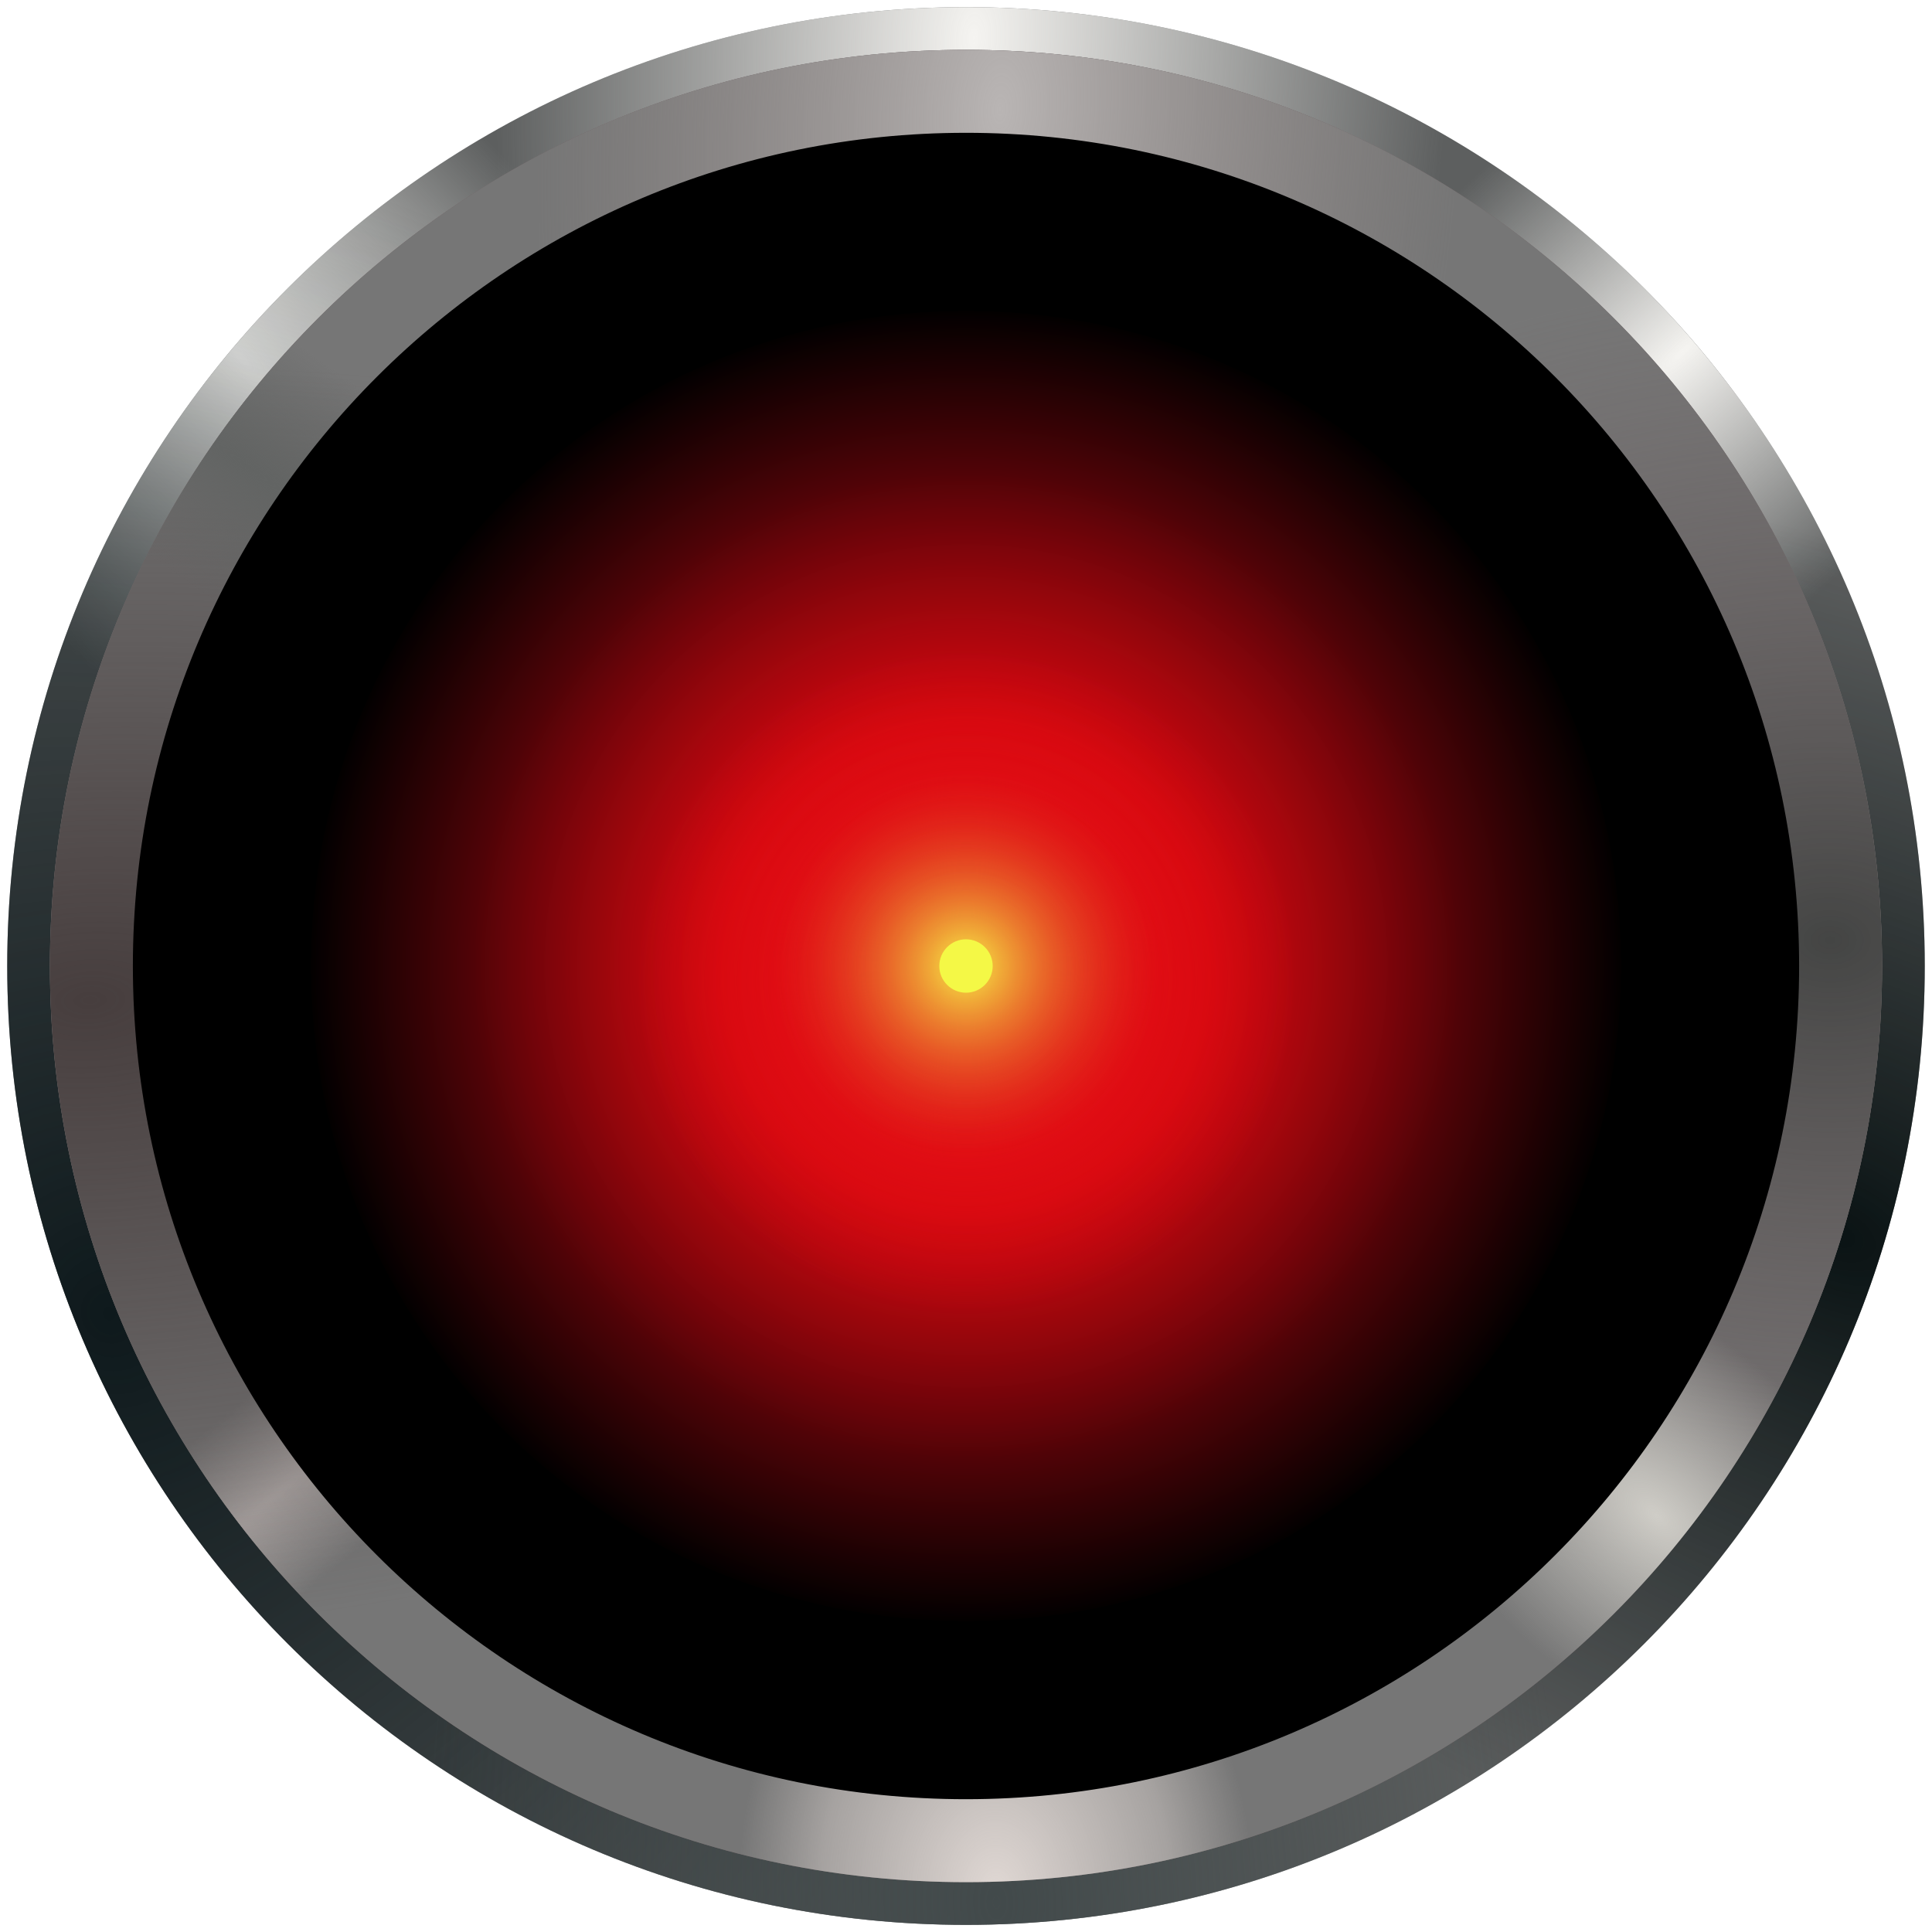
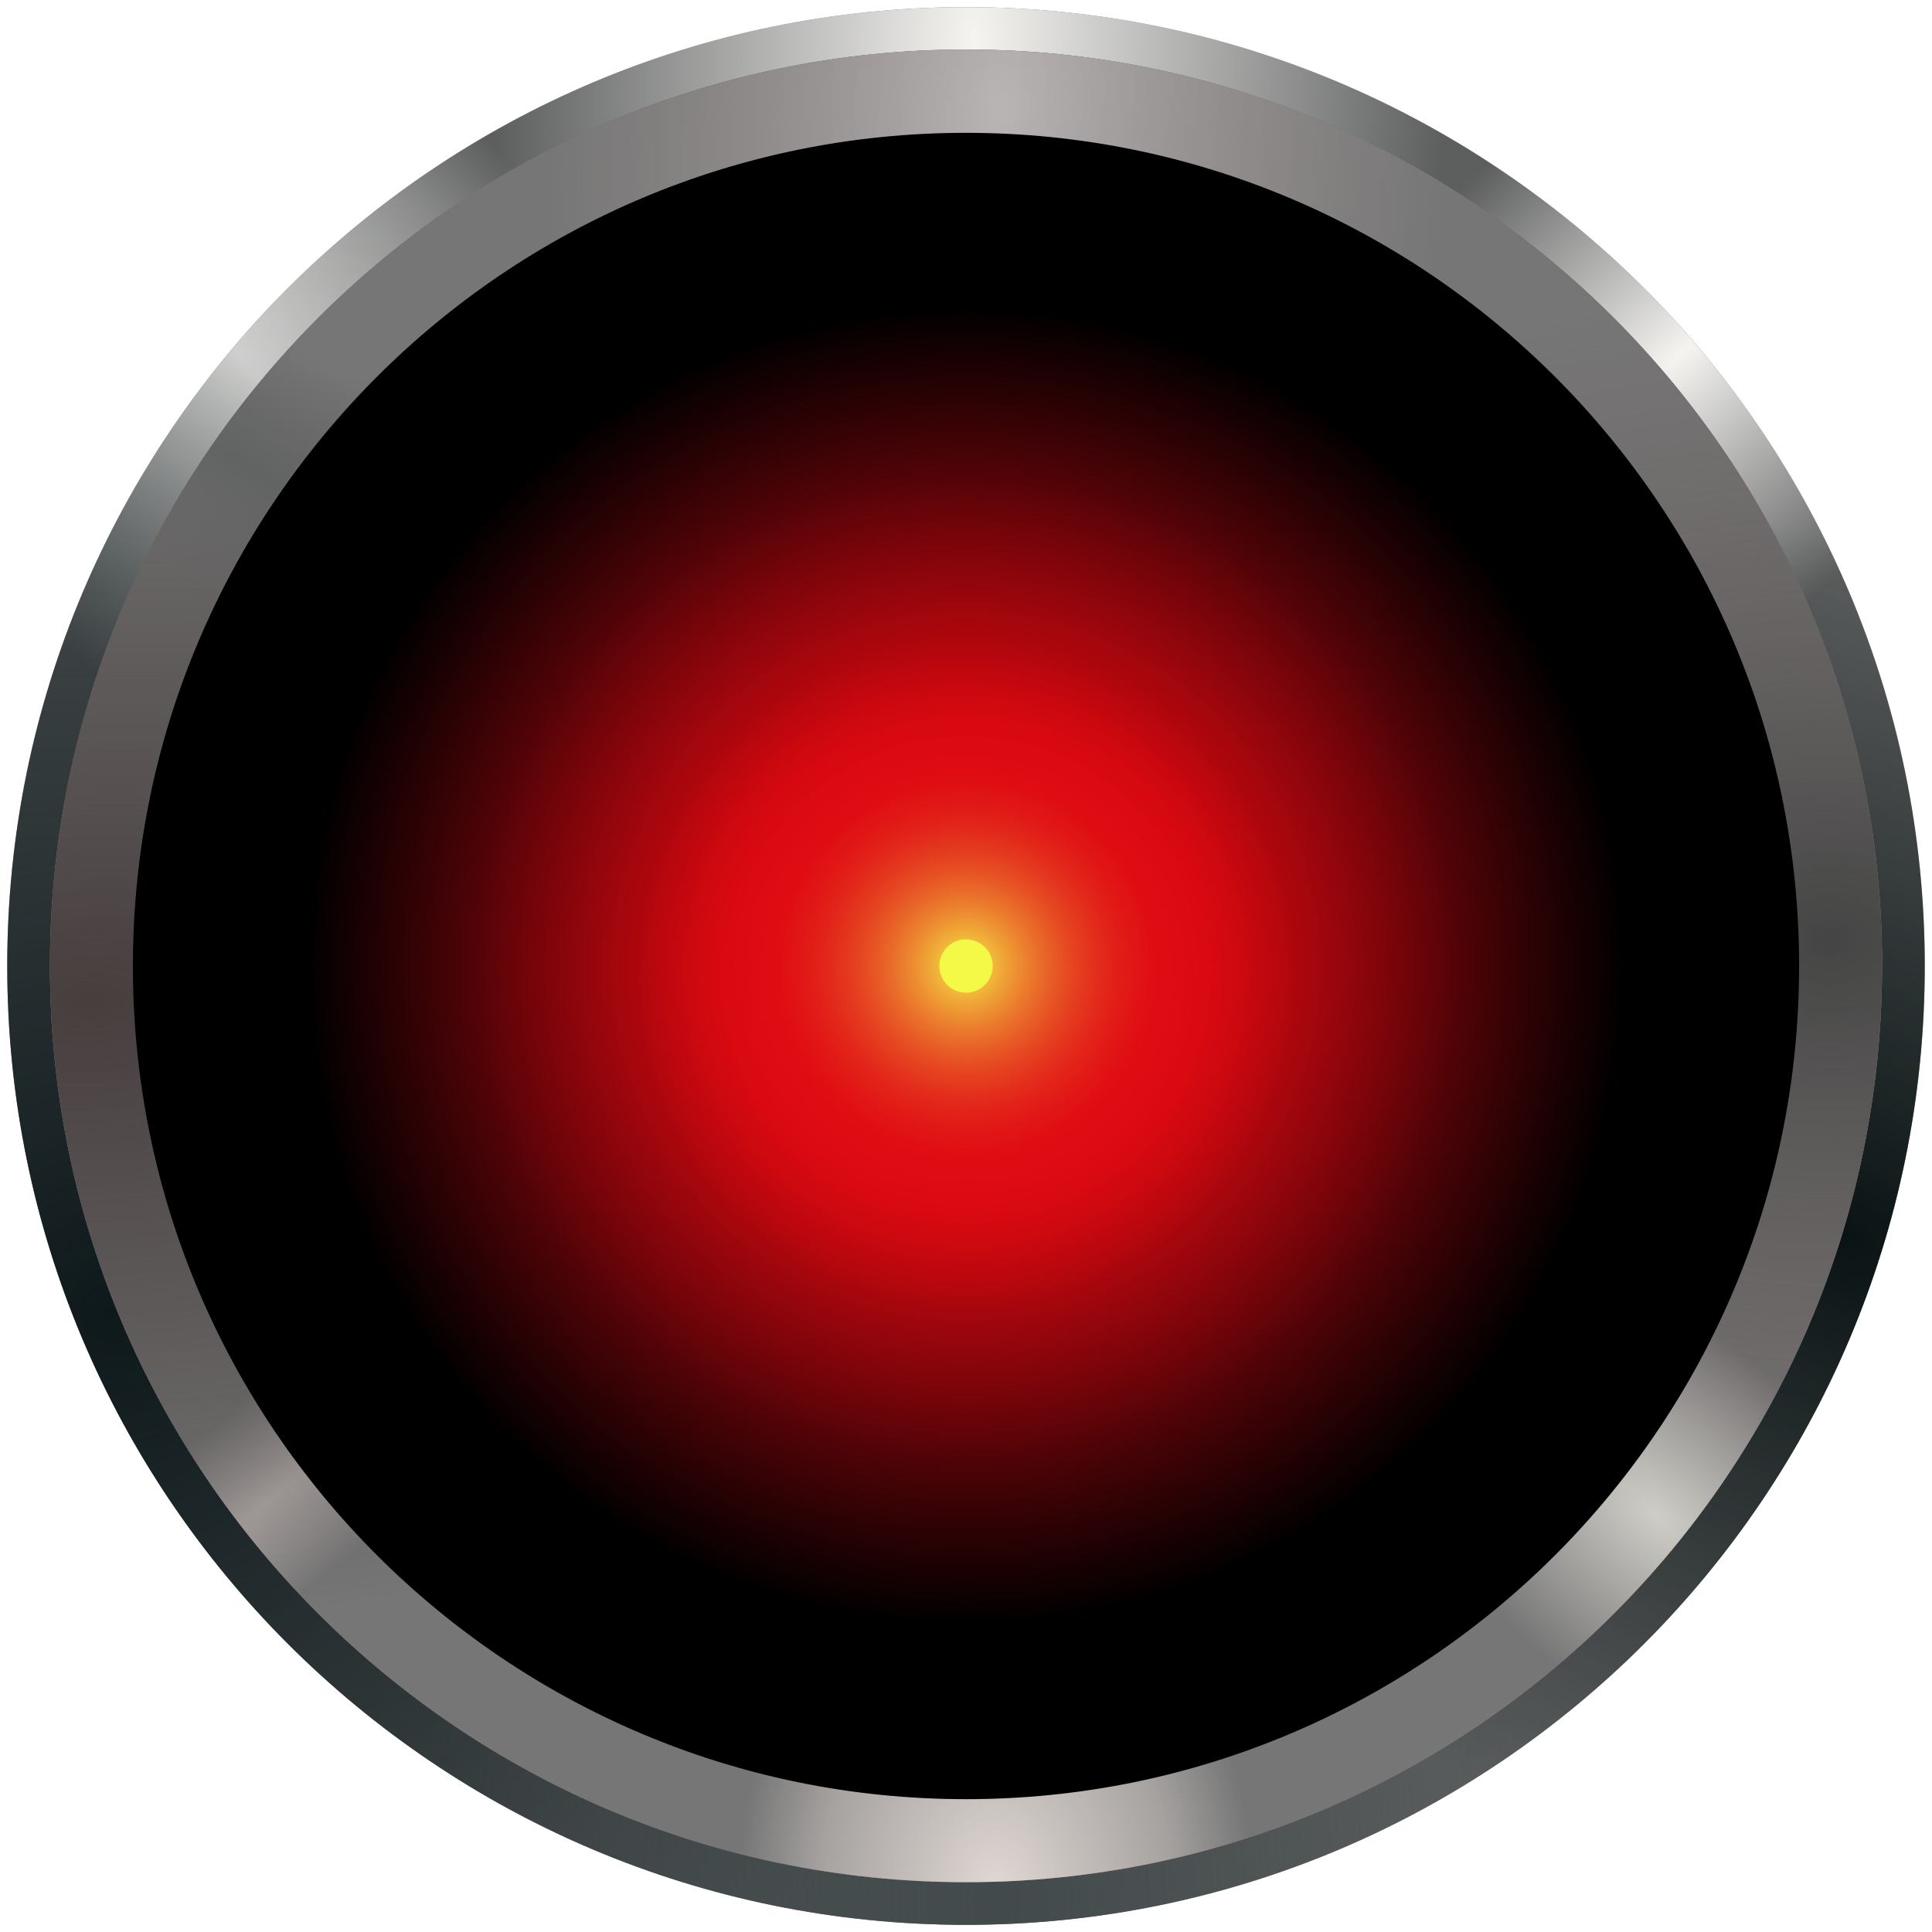
- <svg xmlns="http://www.w3.org/2000/svg" version="1.1" id="svg2" x="0px" y="0px" width="256px" height="256px" viewBox="0 0 256 256" enable-background="new 0 0 256 256" xml:space="preserve">
-   <g id="layer1" transform="translate(0,-796.3622)">
+ <svg xmlns="http://www.w3.org/2000/svg" id="svg2" enable-background="new 0 0 256 256" xml:space="preserve" height="256px" viewBox="0 0 256 256" width="256px" version="1.1" y="0px" x="0px">
+   <g id="layer1" transform="translate(0 -796.36)">
    <g id="g4726" transform="translate(-727,-21)">
-       <path id="path4724" fill="#5D5F5F" d="M982.04,945.362c0.007,70.162-56.866,127.046-127.028,127.053    s-127.046-56.866-127.053-127.028c0-0.008,0-0.016,0-0.025c-0.007-70.162,56.866-127.046,127.028-127.053    s127.046,56.866,127.053,127.028C982.04,945.346,982.04,945.354,982.04,945.362z" />
-       <radialGradient id="path4642_1_" cx="1551.798" cy="641.206" r="214.643" gradientTransform="matrix(0.2935 0.014 0.0282 -0.5912 382.4789 1179.753)" gradientUnits="userSpaceOnUse">
-         <stop offset="0" style="stop-color:#F5F4F1" />
-         <stop offset="1" style="stop-color:#F5F4F1;stop-opacity:0" />
+       <path id="path4724" d="m982.04 945.36c0.007 70.162-56.866 127.05-127.03 127.05s-127.05-56.866-127.05-127.03v-0.025c-0.007-70.162 56.866-127.05 127.03-127.05s127.05 56.866 127.05 127.03v0.04z" fill="#5D5F5F" />
+       <radialGradient id="path4642_1_" gradientUnits="userSpaceOnUse" cy="641.21" cx="1551.8" gradientTransform="matrix(.2935 .014 .0282 -.5912 382.48 1179.8)" r="214.64">
+         <stop stop-color="#F5F4F1" offset="0" />
+         <stop stop-color="#F5F4F1" stop-opacity="0" offset="1" />
      </radialGradient>
-       <path id="path4642" fill="url(#path4642_1_)" d="M982.04,945.362c0.007,70.162-56.866,127.046-127.028,127.053    s-127.046-56.866-127.053-127.028c0-0.008,0-0.016,0-0.025c-0.007-70.162,56.866-127.046,127.028-127.053    s127.046,56.866,127.053,127.028C982.04,945.346,982.04,945.354,982.04,945.362z" />
-       <radialGradient id="path4670_1_" cx="3143.375" cy="938.144" r="214.643" gradientTransform="matrix(0.1118 0.1235 0.4387 -0.3973 186.9682 848.5115)" gradientUnits="userSpaceOnUse">
-         <stop offset="0" style="stop-color:#F5F4F1" />
-         <stop offset="1" style="stop-color:#F5F4F1;stop-opacity:0" />
+       <path id="path4642" d="m982.04 945.36c0.007 70.162-56.866 127.05-127.03 127.05s-127.05-56.866-127.05-127.03v-0.025c-0.007-70.162 56.866-127.05 127.03-127.05s127.05 56.866 127.05 127.03v0.04z" fill="url(#path4642_1_)" />
+       <radialGradient id="path4670_1_" gradientUnits="userSpaceOnUse" cy="938.14" cx="3143.4" gradientTransform="matrix(.1118 .1235 .4387 -.3973 186.97 848.51)" r="214.64">
+         <stop stop-color="#F5F4F1" offset="0" />
+         <stop stop-color="#F5F4F1" stop-opacity="0" offset="1" />
      </radialGradient>
-       <path id="path4670" fill="url(#path4670_1_)" d="M982.04,945.362c0.007,70.162-56.866,127.046-127.028,127.053    s-127.046-56.866-127.053-127.028c0-0.008,0-0.016,0-0.025c-0.007-70.162,56.866-127.046,127.028-127.053    s127.046,56.866,127.053,127.028C982.04,945.346,982.04,945.354,982.04,945.362z" />
-       <radialGradient id="path4674_1_" cx="183.104" cy="251.519" r="214.643" gradientTransform="matrix(0.1432 -0.1435 -0.4268 -0.4259 840.1226 998.254)" gradientUnits="userSpaceOnUse">
-         <stop offset="0" style="stop-color:#F5F4F1" />
-         <stop offset="1" style="stop-color:#F5F4F1;stop-opacity:0" />
+       <path id="path4670" d="m982.04 945.36c0.007 70.162-56.866 127.05-127.03 127.05s-127.05-56.866-127.05-127.03v-0.025c-0.007-70.162 56.866-127.05 127.03-127.05s127.05 56.866 127.05 127.03v0.04z" fill="url(#path4670_1_)" />
+       <radialGradient id="path4674_1_" gradientUnits="userSpaceOnUse" cy="251.52" cx="183.1" gradientTransform="matrix(.1432 -.1435 -.4268 -.4259 840.12 998.25)" r="214.64">
+         <stop stop-color="#F5F4F1" offset="0" />
+         <stop stop-color="#F5F4F1" stop-opacity="0" offset="1" />
      </radialGradient>
-       <path id="path4674" fill="url(#path4674_1_)" d="M982.04,945.362c0.007,70.162-56.866,127.046-127.028,127.053    s-127.046-56.866-127.053-127.028c0-0.008,0-0.016,0-0.025c-0.007-70.162,56.866-127.046,127.028-127.053    s127.046,56.866,127.053,127.028C982.04,945.346,982.04,945.354,982.04,945.362z" />
-       <radialGradient id="path4678_1_" cx="1122.145" cy="840.96" r="214.643" gradientTransform="matrix(0.3299 0.6645 0.6009 -0.2983 -134.059 496.5948)" gradientUnits="userSpaceOnUse">
-         <stop offset="0" style="stop-color:#0E191C" />
-         <stop offset="1" style="stop-color:#0E191C;stop-opacity:0" />
+       <path id="path4674" d="m982.04 945.36c0.007 70.162-56.866 127.05-127.03 127.05s-127.05-56.866-127.05-127.03v-0.025c-0.007-70.162 56.866-127.05 127.03-127.05s127.05 56.866 127.05 127.03v0.04z" fill="url(#path4674_1_)" />
+       <radialGradient id="path4678_1_" gradientUnits="userSpaceOnUse" cy="840.96" cx="1122.1" gradientTransform="matrix(.3299 .6645 .6009 -.2983 -134.06 496.59)" r="214.64">
+         <stop stop-color="#0E191C" offset="0" />
+         <stop stop-color="#0E191C" stop-opacity="0" offset="1" />
      </radialGradient>
-       <path id="path4678" fill="url(#path4678_1_)" d="M982.04,945.362c0.007,70.162-56.866,127.046-127.028,127.053    s-127.046-56.866-127.053-127.028c0-0.008,0-0.016,0-0.025c-0.007-70.162,56.866-127.046,127.028-127.053    s127.046,56.866,127.053,127.028C982.04,945.346,982.04,945.354,982.04,945.362z" />
-       <radialGradient id="path4688_1_" cx="1388.255" cy="199.486" r="214.568" gradientTransform="matrix(0.3517 -0.0116 -0.0196 -0.5915 374.6988 1203.533)" gradientUnits="userSpaceOnUse">
-         <stop offset="0" style="stop-color:#424A4B" />
-         <stop offset="1" style="stop-color:#424A4B;stop-opacity:0" />
+       <path id="path4678" d="m982.04 945.36c0.007 70.162-56.866 127.05-127.03 127.05s-127.05-56.866-127.05-127.03v-0.025c-0.007-70.162 56.866-127.05 127.03-127.05s127.05 56.866 127.05 127.03v0.04z" fill="url(#path4678_1_)" />
+       <radialGradient id="path4688_1_" gradientUnits="userSpaceOnUse" cy="199.49" cx="1388.3" gradientTransform="matrix(.3517 -.0116 -.0196 -.5915 374.7 1203.5)" r="214.57">
+         <stop stop-color="#424A4B" offset="0" />
+         <stop stop-color="#424A4B" stop-opacity="0" offset="1" />
      </radialGradient>
-       <path id="path4688" fill="url(#path4688_1_)" d="M982.04,945.362c0.007,70.162-56.866,127.046-127.028,127.053    s-127.046-56.866-127.053-127.028c0-0.008,0-0.016,0-0.025c-0.007-70.162,56.866-127.046,127.028-127.053    s127.046,56.866,127.053,127.028C982.04,945.346,982.04,945.354,982.04,945.362z" />
-       <radialGradient id="path4706_1_" cx="1511.739" cy="1219.407" r="214.643" gradientTransform="matrix(-0.1714 0.3664 0.6074 0.2841 488.9243 80.6247)" gradientUnits="userSpaceOnUse">
-         <stop offset="0" style="stop-color:#0A1314" />
-         <stop offset="1" style="stop-color:#0A1314;stop-opacity:0" />
+       <path id="path4688" d="m982.04 945.36c0.007 70.162-56.866 127.05-127.03 127.05s-127.05-56.866-127.05-127.03v-0.025c-0.007-70.162 56.866-127.05 127.03-127.05s127.05 56.866 127.05 127.03v0.04z" fill="url(#path4688_1_)" />
+       <radialGradient id="path4706_1_" gradientUnits="userSpaceOnUse" cy="1219.4" cx="1511.7" gradientTransform="matrix(-.1714 .3664 .6074 .2841 488.92 80.625)" r="214.64">
+         <stop stop-color="#0A1314" offset="0" />
+         <stop stop-color="#0A1314" stop-opacity="0" offset="1" />
      </radialGradient>
-       <path id="path4706" fill="url(#path4706_1_)" d="M982.04,945.362c0.007,70.162-56.866,127.046-127.028,127.053    s-127.046-56.866-127.053-127.028c0-0.008,0-0.016,0-0.025c-0.007-70.162,56.866-127.046,127.028-127.053    s127.046,56.866,127.053,127.028C982.04,945.346,982.04,945.354,982.04,945.362z" />
+       <path id="path4706" d="m982.04 945.36c0.007 70.162-56.866 127.05-127.03 127.05s-127.05-56.866-127.05-127.03v-0.025c-0.007-70.162 56.866-127.05 127.03-127.05s127.05 56.866 127.05 127.03v0.04z" fill="url(#path4706_1_)" />
    </g>
    <g id="g4924">
-       <path id="path3766" fill="#706062" d="M249.384,924.362c0.007,67.038-54.333,121.389-121.372,121.395    C60.974,1045.764,6.623,991.424,6.616,924.386c0-0.008,0-0.016,0-0.024C6.61,857.324,60.95,802.973,127.988,802.967    c67.038-0.006,121.389,54.333,121.395,121.372C249.384,924.346,249.384,924.354,249.384,924.362z" />
-       <path id="path4556" fill="#767676" d="M249.384,924.362c0.007,67.038-54.333,121.389-121.372,121.395    C60.974,1045.764,6.623,991.424,6.616,924.386c0-0.008,0-0.016,0-0.024C6.61,857.324,60.95,802.973,127.988,802.967    c67.038-0.006,121.389,54.333,121.395,121.372C249.384,924.346,249.384,924.354,249.384,924.362z" />
-       <radialGradient id="path4544_1_" cx="1038.055" cy="1199.667" r="214.643" gradientTransform="matrix(-0.0065 0.4072 0.5588 0.0089 -421.1355 487.5593)" gradientUnits="userSpaceOnUse">
-         <stop offset="0" style="stop-color:#444544" />
-         <stop offset="1" style="stop-color:#706062;stop-opacity:0" />
+       <path id="path3766" d="m249.38 924.36c0.007 67.038-54.333 121.39-121.37 121.4-67.036 0-121.39-54.38-121.39-121.41v-0.024c-0.01-67.05 54.33-121.4 121.37-121.4 67.038-0.006 121.39 54.333 121.4 121.37-0.01 0.01-0.01 0.01-0.01 0.02z" fill="#706062" />
+       <path id="path4556" d="m249.38 924.36c0.007 67.038-54.333 121.39-121.37 121.4-67.036 0-121.39-54.38-121.39-121.41v-0.024c-0.01-67.05 54.33-121.4 121.37-121.4 67.038-0.006 121.39 54.333 121.4 121.37-0.01 0.01-0.01 0.01-0.01 0.02z" fill="#767676" />
+       <radialGradient id="path4544_1_" gradientUnits="userSpaceOnUse" cy="1199.7" cx="1038.1" gradientTransform="matrix(-.0065 .4072 .5588 .0089 -421.14 487.56)" r="214.64">
+         <stop stop-color="#444544" offset="0" />
+         <stop stop-color="#706062" stop-opacity="0" offset="1" />
      </radialGradient>
-       <path id="path4544" fill="url(#path4544_1_)" d="M249.384,924.362c0.007,67.038-54.333,121.389-121.372,121.395    C60.974,1045.764,6.623,991.424,6.616,924.386c0-0.008,0-0.016,0-0.024C6.61,857.324,60.95,802.973,127.988,802.967    c67.038-0.006,121.389,54.333,121.395,121.372C249.384,924.346,249.384,924.354,249.384,924.362z" />
-       <radialGradient id="path4560_1_" cx="1089.539" cy="2319.539" r="214.643" gradientTransform="matrix(-0.0736 0.0829 0.1467 0.1302 -40.5645 604.9022)" gradientUnits="userSpaceOnUse">
-         <stop offset="0" style="stop-color:#CFCDC7" />
-         <stop offset="1" style="stop-color:#CFCDC7;stop-opacity:0" />
+       <path id="path4544" d="m249.38 924.36c0.007 67.038-54.333 121.39-121.37 121.4-67.036 0-121.39-54.38-121.39-121.41v-0.024c-0.01-67.05 54.33-121.4 121.37-121.4 67.038-0.006 121.39 54.333 121.4 121.37-0.01 0.01-0.01 0.01-0.01 0.02z" fill="url(#path4544_1_)" />
+       <radialGradient id="path4560_1_" gradientUnits="userSpaceOnUse" cy="2319.5" cx="1089.5" gradientTransform="matrix(-.0736 .0829 .1467 .1302 -40.564 604.9)" r="214.64">
+         <stop stop-color="#CFCDC7" offset="0" />
+         <stop stop-color="#CFCDC7" stop-opacity="0" offset="1" />
      </radialGradient>
-       <path id="path4560" fill="url(#path4560_1_)" d="M249.384,924.362c0.007,67.038-54.333,121.389-121.372,121.395    C60.974,1045.764,6.623,991.424,6.616,924.386c0-0.008,0-0.016,0-0.024C6.61,857.324,60.95,802.973,127.988,802.967    c67.038-0.006,121.389,54.333,121.395,121.372C249.384,924.346,249.384,924.354,249.384,924.362z" />
-       <radialGradient id="path4570_1_" cx="-903.781" cy="1894.14" r="214.652" gradientTransform="matrix(-0.1583 0.0052 0.007 0.2138 -24.3181 646.6359)" gradientUnits="userSpaceOnUse">
-         <stop offset="0" style="stop-color:#E0D8D4" />
-         <stop offset="0.676" style="stop-color:#E0D8D4;stop-opacity:0.455" />
-         <stop offset="1" style="stop-color:#E0D8D4;stop-opacity:0" />
+       <path id="path4560" d="m249.38 924.36c0.007 67.038-54.333 121.39-121.37 121.4-67.036 0-121.39-54.38-121.39-121.41v-0.024c-0.01-67.05 54.33-121.4 121.37-121.4 67.038-0.006 121.39 54.333 121.4 121.37-0.01 0.01-0.01 0.01-0.01 0.02z" fill="url(#path4560_1_)" />
+       <radialGradient id="path4570_1_" gradientUnits="userSpaceOnUse" cy="1894.1" cx="-903.78" gradientTransform="matrix(-.1583 .0052 .007 .2138 -24.318 646.64)" r="214.65">
+         <stop stop-color="#E0D8D4" offset="0" />
+         <stop stop-color="#E0D8D4" stop-opacity=".455" offset=".676" />
+         <stop stop-color="#E0D8D4" stop-opacity="0" offset="1" />
      </radialGradient>
-       <path id="path4570" fill="url(#path4570_1_)" d="M249.384,924.362c0.007,67.038-54.333,121.389-121.372,121.395    C60.974,1045.764,6.623,991.424,6.616,924.386c0-0.008,0-0.016,0-0.024C6.61,857.324,60.95,802.973,127.988,802.967    c67.038-0.006,121.389,54.333,121.395,121.372C249.384,924.346,249.384,924.354,249.384,924.362z" />
-       <radialGradient id="path4582_1_" cx="5581.358" cy="639.233" r="214.643" gradientTransform="matrix(0.0369 0.0445 0.2905 -0.2408 -355.2935 900.1695)" gradientUnits="userSpaceOnUse">
-         <stop offset="0" style="stop-color:#B1ABA9" />
-         <stop offset="1" style="stop-color:#B1ABA9;stop-opacity:0" />
+       <path id="path4570" d="m249.38 924.36c0.007 67.038-54.333 121.39-121.37 121.4-67.036 0-121.39-54.38-121.39-121.41v-0.024c-0.01-67.05 54.33-121.4 121.37-121.4 67.038-0.006 121.39 54.333 121.4 121.37-0.01 0.01-0.01 0.01-0.01 0.02z" fill="url(#path4570_1_)" />
+       <radialGradient id="path4582_1_" gradientUnits="userSpaceOnUse" cy="639.23" cx="5581.4" gradientTransform="matrix(.0369 .0445 .2905 -.2408 -355.29 900.17)" r="214.64">
+         <stop stop-color="#B1ABA9" offset="0" />
+         <stop stop-color="#B1ABA9" stop-opacity="0" offset="1" />
      </radialGradient>
-       <path id="path4582" fill="url(#path4582_1_)" d="M249.384,924.362c0.007,67.038-54.333,121.389-121.372,121.395    C60.974,1045.764,6.623,991.424,6.616,924.386c0-0.008,0-0.016,0-0.024C6.61,857.324,60.95,802.973,127.988,802.967    c67.038-0.006,121.389,54.333,121.395,121.372C249.384,924.346,249.384,924.354,249.384,924.362z" />
-       <radialGradient id="path4592_1_" cx="675.575" cy="1061.806" r="214.643" gradientTransform="matrix(0.0193 0.3913 0.7443 -0.0367 -791.3976 703.5037)" gradientUnits="userSpaceOnUse">
-         <stop offset="0" style="stop-color:#473E3E" />
-         <stop offset="1" style="stop-color:#473E3E;stop-opacity:0" />
+       <path id="path4582" d="m249.38 924.36c0.007 67.038-54.333 121.39-121.37 121.4-67.036 0-121.39-54.38-121.39-121.41v-0.024c-0.01-67.05 54.33-121.4 121.37-121.4 67.038-0.006 121.39 54.333 121.4 121.37-0.01 0.01-0.01 0.01-0.01 0.02z" fill="url(#path4582_1_)" />
+       <radialGradient id="path4592_1_" gradientUnits="userSpaceOnUse" cy="1061.8" cx="675.57" gradientTransform="matrix(.0193 .3913 .7443 -.0367 -791.4 703.5)" r="214.64">
+         <stop stop-color="#473E3E" offset="0" />
+         <stop stop-color="#473E3E" stop-opacity="0" offset="1" />
      </radialGradient>
-       <path id="path4592" fill="url(#path4592_1_)" d="M249.384,924.362c0.007,67.038-54.333,121.389-121.372,121.395    C60.974,1045.764,6.623,991.424,6.616,924.386c0-0.008,0-0.016,0-0.024C6.61,857.324,60.95,802.973,127.988,802.967    c67.038-0.006,121.389,54.333,121.395,121.372C249.384,924.346,249.384,924.354,249.384,924.362z" />
-       <radialGradient id="path4602_1_" cx="860.745" cy="596.009" r="214.643" gradientTransform="matrix(0.2842 0.0163 0.0324 -0.5646 -131.426 1133.325)" gradientUnits="userSpaceOnUse">
-         <stop offset="0" style="stop-color:#B9B5B4" />
-         <stop offset="1" style="stop-color:#9D9290;stop-opacity:0" />
+       <path id="path4592" d="m249.38 924.36c0.007 67.038-54.333 121.39-121.37 121.4-67.036 0-121.39-54.38-121.39-121.41v-0.024c-0.01-67.05 54.33-121.4 121.37-121.4 67.038-0.006 121.39 54.333 121.4 121.37-0.01 0.01-0.01 0.01-0.01 0.02z" fill="url(#path4592_1_)" />
+       <radialGradient id="path4602_1_" gradientUnits="userSpaceOnUse" cy="596.01" cx="860.74" gradientTransform="matrix(.2842 .0163 .0324 -.5646 -131.43 1133.3)" r="214.64">
+         <stop stop-color="#B9B5B4" offset="0" />
+         <stop stop-color="#9D9290" stop-opacity="0" offset="1" />
      </radialGradient>
-       <path id="path4602" fill="url(#path4602_1_)" d="M249.384,924.362c0.007,67.038-54.333,121.389-121.372,121.395    C60.974,1045.764,6.623,991.424,6.616,924.386c0-0.008,0-0.016,0-0.024C6.61,857.324,60.95,802.973,127.988,802.967    c67.038-0.006,121.389,54.333,121.395,121.372C249.384,924.346,249.384,924.354,249.384,924.362z" />
-       <radialGradient id="path4630_1_" cx="1364.232" cy="1488.361" r="214.643" gradientTransform="matrix(-0.0466 0.0652 0.4602 0.3287 -588.3523 280.1589)" gradientUnits="userSpaceOnUse">
-         <stop offset="0" style="stop-color:#626463" />
-         <stop offset="1" style="stop-color:#626463;stop-opacity:0" />
+       <path id="path4602" d="m249.38 924.36c0.007 67.038-54.333 121.39-121.37 121.4-67.036 0-121.39-54.38-121.39-121.41v-0.024c-0.01-67.05 54.33-121.4 121.37-121.4 67.038-0.006 121.39 54.333 121.4 121.37-0.01 0.01-0.01 0.01-0.01 0.02z" fill="url(#path4602_1_)" />
+       <radialGradient id="path4630_1_" gradientUnits="userSpaceOnUse" cy="1488.4" cx="1364.2" gradientTransform="matrix(-.0466 .0652 .4602 .3287 -588.35 280.16)" r="214.64">
+         <stop stop-color="#626463" offset="0" />
+         <stop stop-color="#626463" stop-opacity="0" offset="1" />
      </radialGradient>
-       <path id="path4630" fill="url(#path4630_1_)" d="M249.384,924.362c0.007,67.038-54.333,121.389-121.372,121.395    C60.974,1045.764,6.623,991.424,6.616,924.386c0-0.008,0-0.016,0-0.024C6.61,857.324,60.95,802.973,127.988,802.967    c67.038-0.006,121.389,54.333,121.395,121.372C249.384,924.346,249.384,924.354,249.384,924.362z" />
+       <path id="path4630" d="m249.38 924.36c0.007 67.038-54.333 121.39-121.37 121.4-67.036 0-121.39-54.38-121.39-121.41v-0.024c-0.01-67.05 54.33-121.4 121.37-121.4 67.038-0.006 121.39 54.333 121.4 121.37-0.01 0.01-0.01 0.01-0.01 0.02z" fill="url(#path4630_1_)" />
    </g>
    <g id="g4800">
-       <path id="path3768" stroke="#000000" d="M237.893,924.362c0.006,60.692-49.19,109.898-109.882,109.904    c-60.692,0.006-109.898-49.19-109.904-109.882c0-0.007,0-0.014,0-0.021c-0.006-60.692,49.19-109.898,109.882-109.904    s109.898,49.19,109.904,109.882C237.893,924.348,237.893,924.355,237.893,924.362z" />
+       <path id="path3768" stroke="#000" d="m237.89 924.36c0.006 60.692-49.19 109.9-109.88 109.9-60.692 0.006-109.9-49.19-109.9-109.88v-0.021c-0.006-60.692 49.19-109.9 109.88-109.9s109.9 49.19 109.9 109.88v-0.02z" />
      <g id="g4785">
-         <radialGradient id="path3874_1_" cx="196.707" cy="833.606" r="87.547" gradientTransform="matrix(0.7494 0 0 -0.7494 -19.4151 1549.08)" gradientUnits="userSpaceOnUse">
-           <stop offset="0" style="stop-color:#EA1117" />
-           <stop offset="0.369" style="stop-color:#CD0D14" />
-           <stop offset="1" style="stop-color:#C10914;stop-opacity:0" />
+         <radialGradient id="path3874_1_" gradientUnits="userSpaceOnUse" cy="833.61" cx="196.71" gradientTransform="matrix(.7494 0 0 -.7494 -19.415 1549.1)" r="87.547">
+           <stop stop-color="#EA1117" offset="0" />
+           <stop stop-color="#CD0D14" offset=".369" />
+           <stop stop-color="#C10914" stop-opacity="0" offset="1" />
        </radialGradient>
-         <path id="path3874" opacity="0.381" fill="url(#path3874_1_)" enable-background="new    " d="M193.047,924.362     c0,35.925-29.123,65.047-65.047,65.047s-65.047-29.123-65.047-65.047S92.075,859.315,128,859.315     S193.047,888.438,193.047,924.362z" />
-         <radialGradient id="path3772_1_" cx="137.356" cy="923.05" r="87.547" gradientTransform="matrix(1 0 0 -1 -9.3555 1847.413)" gradientUnits="userSpaceOnUse">
-           <stop offset="0" style="stop-color:#EA1117" />
-           <stop offset="0.369" style="stop-color:#D3070E" />
-           <stop offset="1" style="stop-color:#C10914;stop-opacity:0" />
+         <path id="path3874" opacity=".381" d="m193.05 924.36c0 35.925-29.123 65.047-65.047 65.047s-65.047-29.123-65.047-65.047 29.122-65.04 65.047-65.04 65.05 29.12 65.05 65.04z" enable-background="new    " fill="url(#path3874_1_)" />
+         <radialGradient id="path3772_1_" gradientUnits="userSpaceOnUse" cy="923.05" cx="137.36" gradientTransform="matrix(1 0 0 -1 -9.3555 1847.4)" r="87.547">
+           <stop stop-color="#EA1117" offset="0" />
+           <stop stop-color="#D3070E" offset=".369" />
+           <stop stop-color="#C10914" stop-opacity="0" offset="1" />
        </radialGradient>
-         <path id="path3772" fill="url(#path3772_1_)" d="M214.797,924.362c0,47.937-38.861,86.797-86.797,86.797     s-86.797-38.861-86.797-86.797c0-47.937,38.86-86.797,86.797-86.797S214.797,876.425,214.797,924.362z" />
-         <radialGradient id="path3860_1_" cx="126.875" cy="928.237" r="44.125" gradientTransform="matrix(1 0 0 -1 1.125 1854.599)" gradientUnits="userSpaceOnUse">
-           <stop offset="0" style="stop-color:#EA1117" />
-           <stop offset="1" style="stop-color:#EA1117;stop-opacity:0" />
+         <path id="path3772" d="m214.8 924.36c0 47.937-38.861 86.797-86.797 86.797s-86.797-38.861-86.797-86.797c0-47.937 38.86-86.797 86.797-86.797s86.8 38.82 86.8 86.76z" fill="url(#path3772_1_)" />
+         <radialGradient id="path3860_1_" gradientUnits="userSpaceOnUse" cy="928.24" cx="126.88" gradientTransform="matrix(1 0 0 -1 1.125 1854.6)" r="44.125">
+           <stop stop-color="#EA1117" offset="0" />
+           <stop stop-color="#EA1117" stop-opacity="0" offset="1" />
        </radialGradient>
-         <path id="path3860" fill="url(#path3860_1_)" stroke="#EF1D00" stroke-width="1.5" stroke-linecap="round" stroke-linejoin="round" stroke-opacity="0" d="     M171.375,926.362c0,23.955-19.42,43.375-43.375,43.375s-43.375-19.42-43.375-43.375c0-23.955,19.42-43.375,43.375-43.375     S171.375,902.407,171.375,926.362z" />
-         <radialGradient id="path3796_1_" cx="455.063" cy="990.611" r="20.152" gradientTransform="matrix(1.2737 0 0 -1.2737 -451.62 2186.115)" gradientUnits="userSpaceOnUse">
-           <stop offset="0" style="stop-color:#F8EE46" />
-           <stop offset="1" style="stop-color:#D3321C;stop-opacity:0" />
+         <path id="path3860" stroke-linejoin="round" d="m171.38 926.36c0 23.955-19.42 43.375-43.375 43.375s-43.375-19.42-43.375-43.375c0-23.955 19.42-43.375 43.375-43.375s43.38 19.43 43.38 43.38z" stroke-opacity="0" stroke="#EF1D00" stroke-linecap="round" stroke-width="1.5" fill="url(#path3860_1_)" />
+         <radialGradient id="path3796_1_" gradientUnits="userSpaceOnUse" cy="990.61" cx="455.06" gradientTransform="matrix(1.2737 0 0 -1.2737 -451.62 2186.1)" r="20.152">
+           <stop stop-color="#F8EE46" offset="0" />
+           <stop stop-color="#D3321C" stop-opacity="0" offset="1" />
        </radialGradient>
-         <path id="path3796" fill="url(#path3796_1_)" d="M161.943,924.362c0.008,18.746-15.182,33.95-33.928,33.958     c-18.746,0.008-33.95-15.182-33.958-33.929c0-0.01,0-0.02,0-0.029c-0.008-18.746,15.182-33.95,33.928-33.958     s33.95,15.182,33.958,33.929C161.943,924.342,161.943,924.352,161.943,924.362z" />
-         <path id="path3818" fill="#F4F846" d="M131.536,924.362c0,1.953-1.583,3.536-3.536,3.536c-1.953,0-3.536-1.583-3.536-3.536     s1.583-3.536,3.536-3.536C129.953,920.827,131.536,922.41,131.536,924.362z" />
+         <path id="path3796" d="m161.94 924.36c0.008 18.746-15.182 33.95-33.928 33.958s-33.95-15.182-33.958-33.929v-0.029c-0.008-18.746 15.182-33.95 33.928-33.958s33.95 15.182 33.958 33.929v0.03z" fill="url(#path3796_1_)" />
+         <path id="path3818" d="m131.54 924.36c0 1.953-1.583 3.536-3.536 3.536s-3.536-1.583-3.536-3.536 1.583-3.536 3.536-3.536c1.95 0.01 3.54 1.59 3.54 3.54z" fill="#F4F846" />
      </g>
    </g>
  </g>
</svg>
